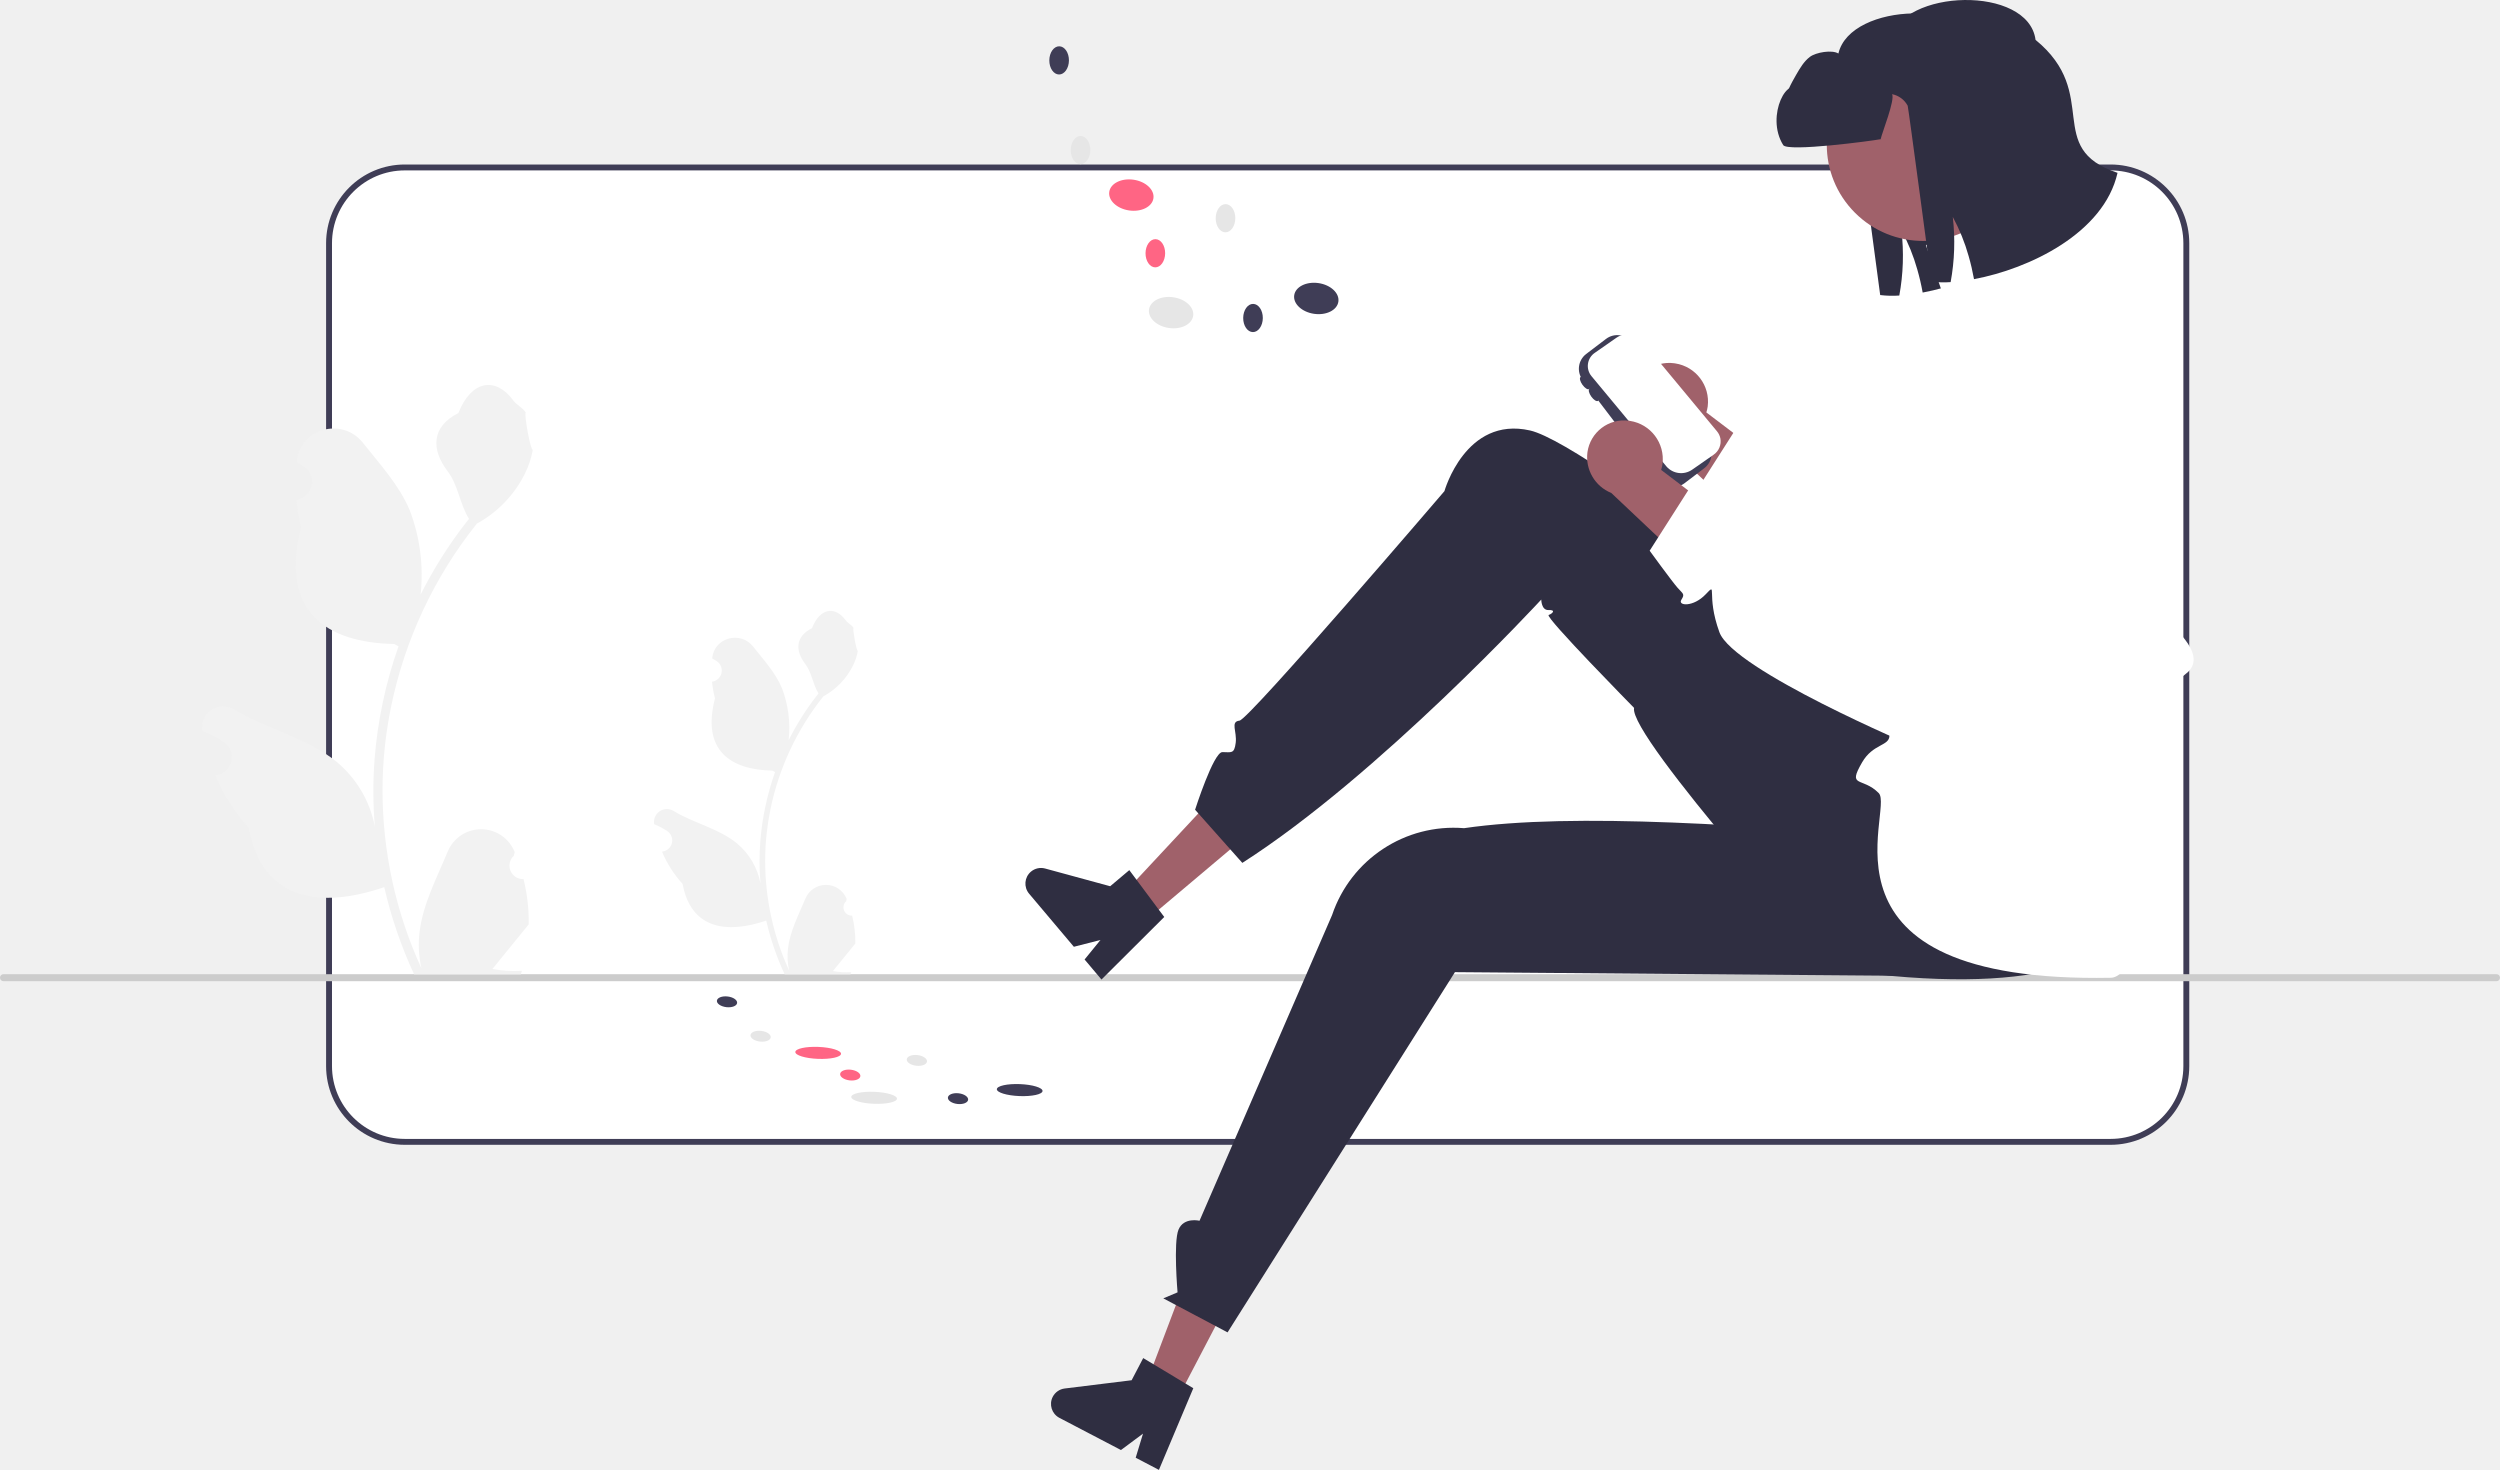
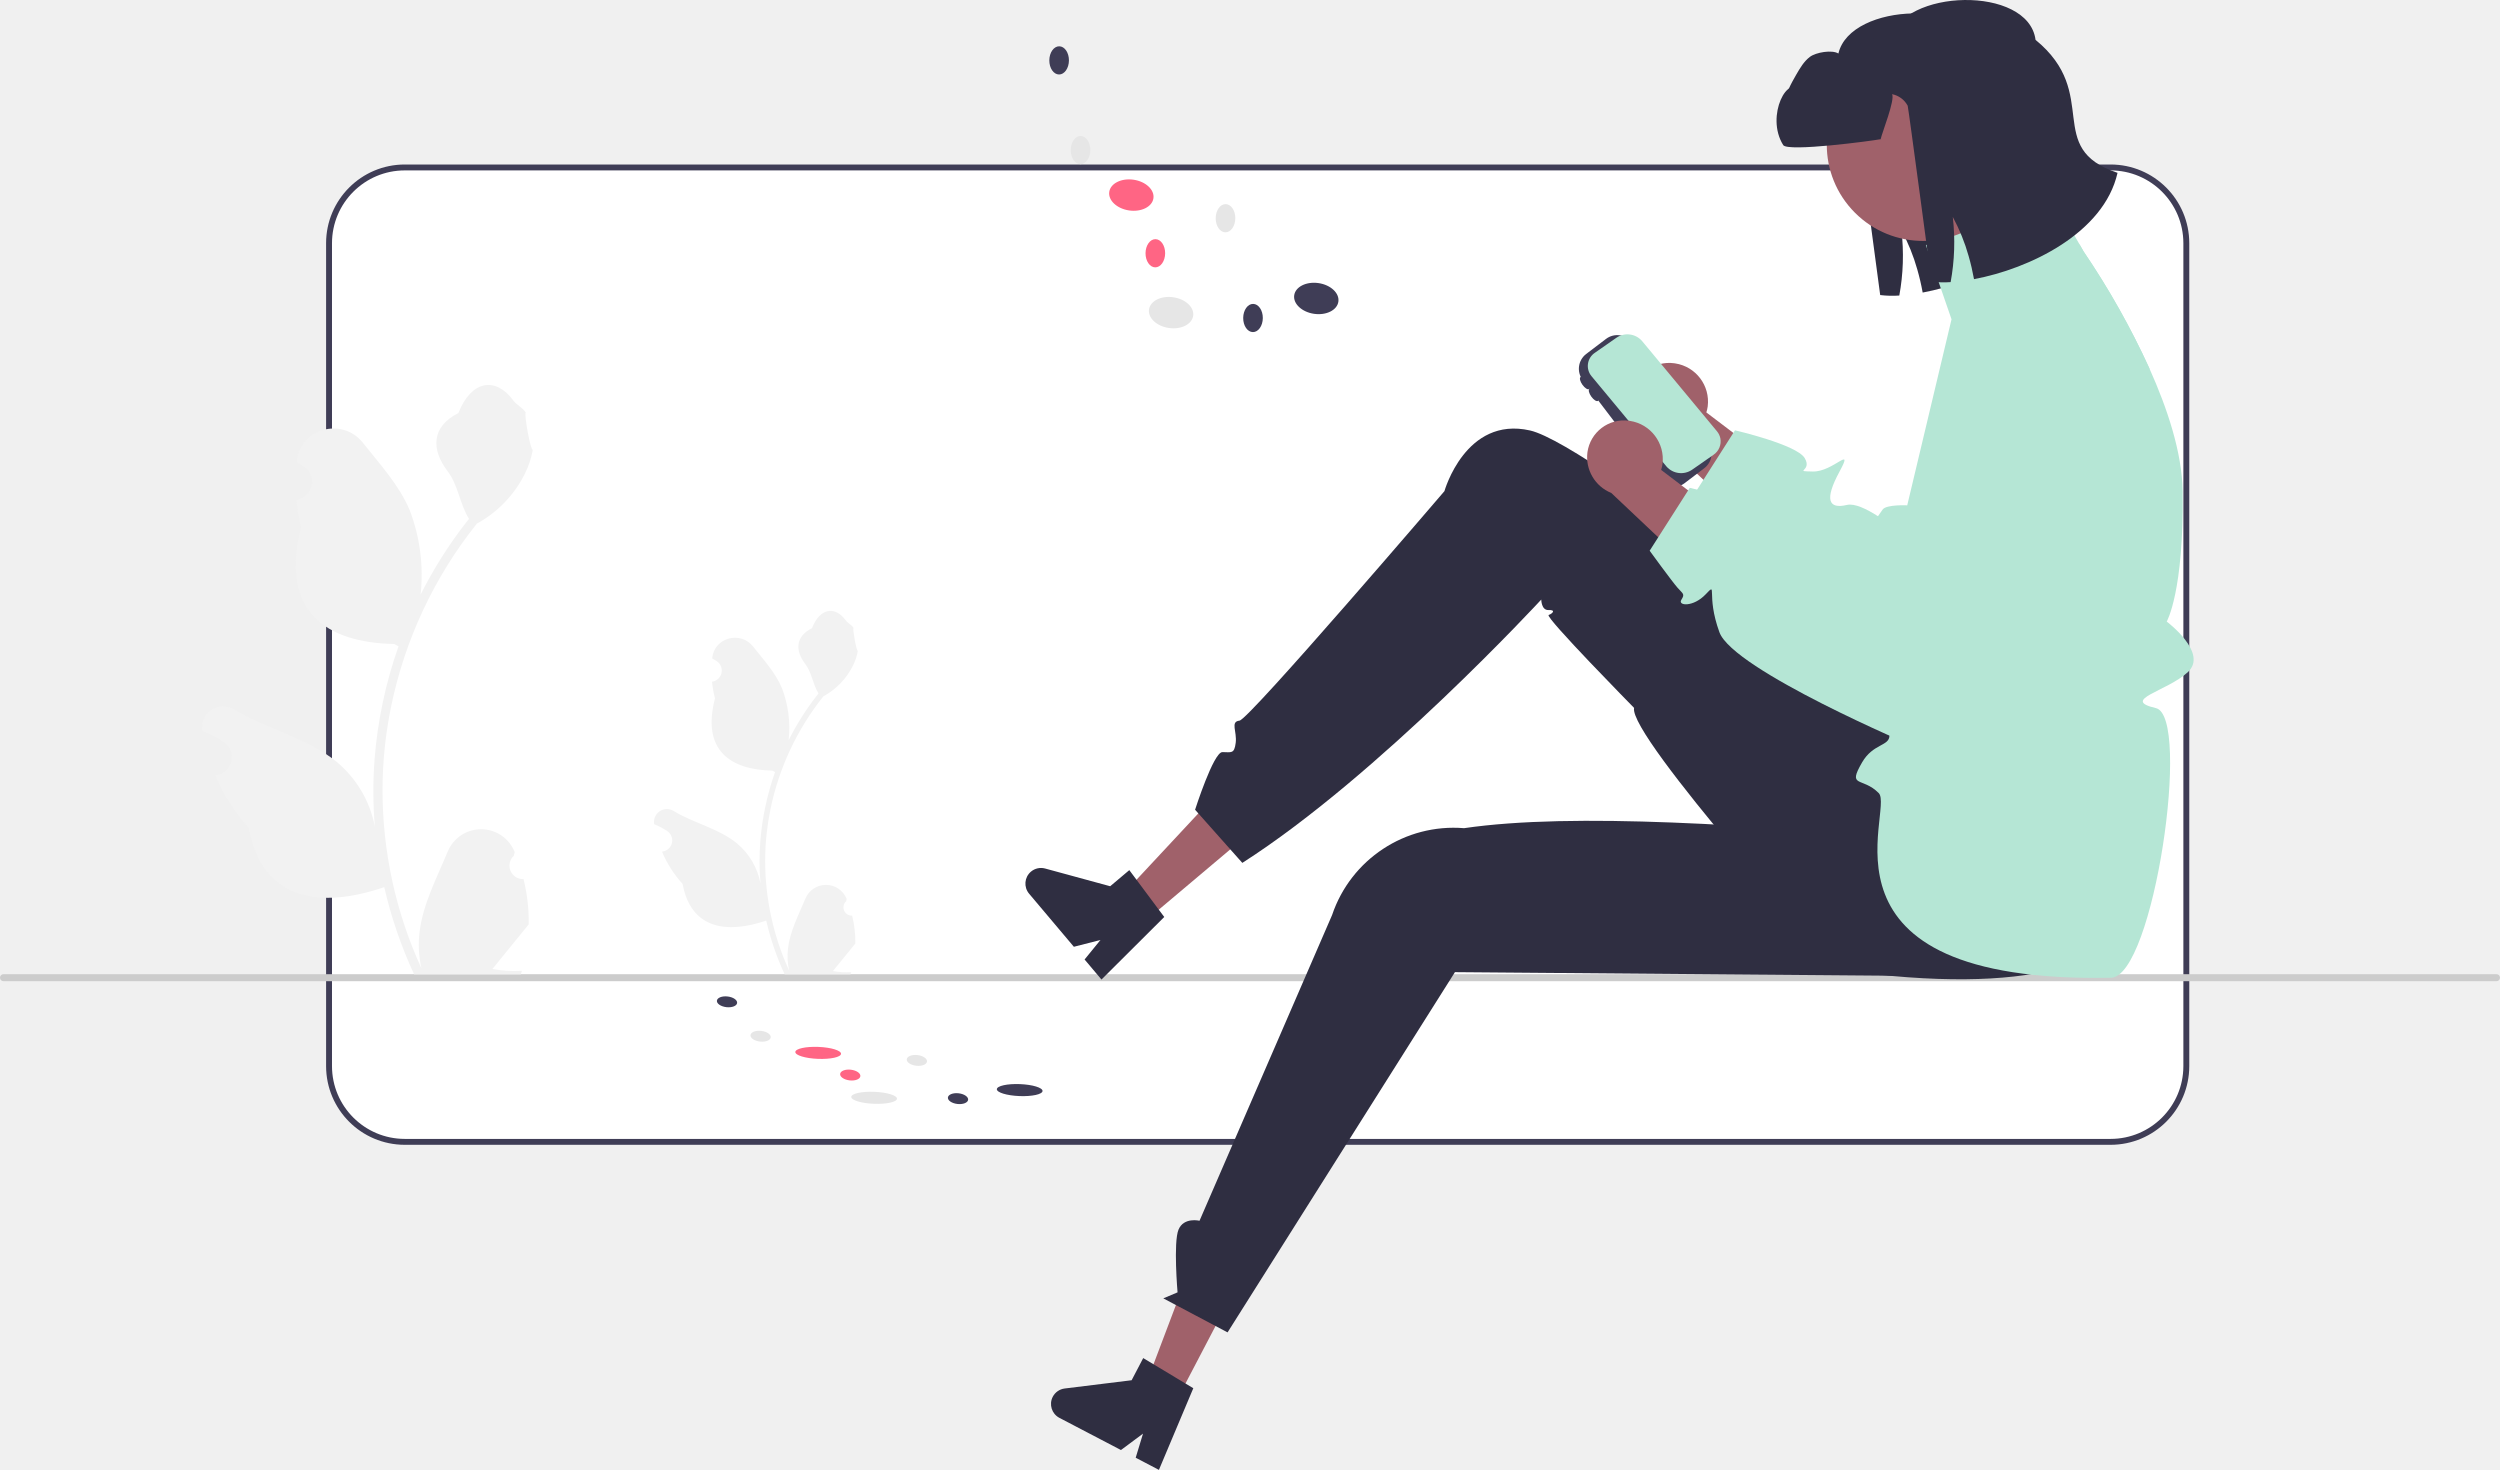
<svg xmlns="http://www.w3.org/2000/svg" data-name="Layer 1" width="846.67" height="497.803" viewBox="0 0 846.67 497.803">
  <path d="M313.74,257.809a25.667,25.667,0,0,0-25.638,25.638V562.171a25.667,25.667,0,0,0,25.638,25.638H891.465a25.667,25.667,0,0,0,25.638-25.638V283.447A25.667,25.667,0,0,0,891.465,257.809Z" transform="translate(-176.665 -201.0983)" fill="#fff" />
  <path d="M891.465,588.809H313.74a26.668,26.668,0,0,1-26.638-26.638V283.447a26.668,26.668,0,0,1,26.638-26.638H891.465a26.668,26.668,0,0,1,26.638,26.638V562.171A26.668,26.668,0,0,1,891.465,588.809Zm-577.725-330a24.665,24.665,0,0,0-24.638,24.638V562.171a24.665,24.665,0,0,0,24.638,24.638H891.465a24.665,24.665,0,0,0,24.638-24.638V283.447A24.665,24.665,0,0,0,891.465,258.809Z" transform="translate(-176.665 -201.0983)" fill="#3f3d56" />
  <ellipse cx="472.699" cy="572.889" rx="2.028" ry="7.745" transform="translate(-295.1454 821.4057) rotate(-87.72792)" fill="#e6e6e6" />
  <ellipse cx="522.006" cy="570.279" rx="2.028" ry="7.745" transform="matrix(0.03964, -0.99921, 0.99921, 0.03964, -245.1845, 868.1674)" fill="#3f3d56" />
  <ellipse cx="453.755" cy="557.676" rx="2.028" ry="7.745" transform="translate(-298.1366 787.8678) rotate(-87.72792)" fill="#ff6584" />
  <ellipse cx="434.258" cy="552.035" rx="1.821" ry="3.446" transform="translate(-340.0634 719.8951) rotate(-83.49842)" fill="#e6e6e6" />
  <ellipse cx="422.88" cy="540.383" rx="1.821" ry="3.446" transform="translate(-338.5751 698.2568) rotate(-83.49842)" fill="#3f3d56" />
  <ellipse cx="487.181" cy="560.224" rx="1.821" ry="3.446" transform="translate(-301.269 779.7393) rotate(-83.49842)" fill="#e6e6e6" />
  <ellipse cx="464.617" cy="565.183" rx="1.821" ry="3.446" transform="translate(-326.2051 761.7172) rotate(-83.49842)" fill="#ff6584" />
  <ellipse cx="501.114" cy="573.17" rx="1.821" ry="3.446" transform="translate(-301.7765 805.0627) rotate(-83.49842)" fill="#3f3d56" />
  <path d="M176.665,532.211a1.186,1.186,0,0,0,1.19,1.19h844.29a1.19,1.19,0,0,0,0-2.38H177.855A1.187,1.187,0,0,0,176.665,532.211Z" transform="translate(-176.665 -201.0983)" fill="#ccc" />
  <path d="M465.253,511.186a2.807,2.807,0,0,1-2.035-4.866l.192-.765q-.038-.092-.076-.184a7.539,7.539,0,0,0-13.907.052c-2.275,5.478-5.17,10.966-5.883,16.758a22.303,22.303,0,0,0,.392,7.671,89.419,89.419,0,0,1-8.134-37.139,86.307,86.307,0,0,1,.535-9.628q.443-3.931,1.231-7.807A90.456,90.456,0,0,1,455.506,436.941a24.073,24.073,0,0,0,10.012-10.387,18.363,18.363,0,0,0,1.67-5.018c-.487.064-1.838-7.359-1.47-7.815-.679-1.031-1.895-1.543-2.637-2.549-3.689-5.002-8.773-4.129-11.426,2.669-5.669,2.861-5.724,7.606-2.245,12.169,2.213,2.903,2.517,6.832,4.459,9.94-.2.256-.408.503-.607.759a91.04,91.04,0,0,0-9.502,15.054,37.846,37.846,0,0,0-2.259-17.579c-2.163-5.217-6.216-9.611-9.786-14.122-4.288-5.418-13.08-3.053-13.836,3.814q-.011.1-.021.199.795.449,1.557.952a3.808,3.808,0,0,1-1.535,6.93l-.078.012a37.89,37.89,0,0,0,.999,5.665c-4.579,17.71,5.307,24.16,19.424,24.45.312.16.615.32.927.471a92.925,92.925,0,0,0-5.002,23.539,88.137,88.137,0,0,0,.064,14.231l-.024-.168a23.289,23.289,0,0,0-7.95-13.448c-6.118-5.026-14.762-6.877-21.363-10.916a4.371,4.371,0,0,0-6.694,4.252q.013.088.027.176a25.581,25.581,0,0,1,2.868,1.382q.795.449,1.557.952a3.808,3.808,0,0,1-1.535,6.93l-.078.012c-.056.008-.104.016-.16.024a37.923,37.923,0,0,0,6.975,10.923c2.863,15.46,15.162,16.927,28.318,12.425h.008a92.898,92.898,0,0,0,6.24,18.218h22.293c.08-.248.152-.503.224-.751A25.329,25.329,0,0,1,458.75,529.972c1.654-2.03,3.308-4.075,4.962-6.105a1.384,1.384,0,0,0,.104-.12c.839-1.039,1.686-2.069,2.525-3.108l0-.001a37.101,37.101,0,0,0-1.087-9.451Z" transform="translate(-176.665 -201.0983)" fill="#f2f2f2" />
  <path d="M353.966,498.817a4.552,4.552,0,0,1-3.299-7.89c.115-.456.197-.784.312-1.24q-.062-.149-.124-.298a12.224,12.224,0,0,0-22.549.084c-3.688,8.882-8.383,17.78-9.54,27.171a36.164,36.164,0,0,0,.635,12.437,144.987,144.987,0,0,1-13.189-60.218,139.941,139.941,0,0,1,.868-15.612q.719-6.374,1.995-12.658a146.667,146.667,0,0,1,29.085-62.161,39.032,39.032,0,0,0,16.233-16.842,29.773,29.773,0,0,0,2.708-8.136c-.79.104-2.98-11.932-2.384-12.671-1.101-1.671-3.073-2.502-4.275-4.133-5.982-8.111-14.224-6.694-18.527,4.327-9.191,4.639-9.28,12.332-3.641,19.731,3.588,4.707,4.081,11.077,7.229,16.117-.324.415-.661.816-.985,1.231a147.615,147.615,0,0,0-15.407,24.409,61.364,61.364,0,0,0-3.664-28.503c-3.507-8.459-10.079-15.584-15.867-22.897-6.952-8.784-21.209-4.951-22.434,6.185q-.018.162-.035.323,1.29.727,2.525,1.544a6.174,6.174,0,0,1-2.489,11.236l-.126.019a61.435,61.435,0,0,0,1.619,9.186c-7.425,28.716,8.605,39.174,31.495,39.644.505.259.998.518,1.503.764a150.671,150.671,0,0,0-8.11,38.167,142.905,142.905,0,0,0,.104,23.074l-.039-.272a37.762,37.762,0,0,0-12.891-21.804c-9.92-8.149-23.936-11.15-34.638-17.7-5.152-3.153-11.753.922-10.854,6.894q.022.143.044.286a41.475,41.475,0,0,1,4.651,2.241q1.29.728,2.525,1.544a6.175,6.175,0,0,1-2.489,11.236l-.126.019c-.091.013-.168.026-.259.039a61.489,61.489,0,0,0,11.31,17.71c4.643,25.068,24.584,27.446,45.915,20.146h.013A150.626,150.626,0,0,0,316.914,531.091h36.146c.13-.402.246-.816.363-1.218a41.069,41.069,0,0,1-10.002-.596c2.682-3.291,5.364-6.608,8.045-9.898a2.243,2.243,0,0,0,.168-.194c1.36-1.684,2.734-3.355,4.094-5.04l.001-.002a60.157,60.157,0,0,0-1.763-15.325Z" transform="translate(-176.665 -201.0983)" fill="#f2f2f2" />
  <path d="M848.654,219.139c-2.427-18.6-45.329-17.413-49.38.086-2.149-1.344-7.615-.414-9.654,1.131s-3.345,3.816-4.625,6.02c-1.746,3.062-3.557,6.234-3.943,9.744-.403,3.504.974,7.474,4.151,9.034,2.52,1.243,8.066.404,10.836-.153,1.933-.384,3.556-.721,4.933-1.051a9.474,9.474,0,0,0-.902-6.415A7.69,7.69,0,0,1,805.347,241.439c.217.419,8.077,59.586,8.077,59.586a34.144,34.144,0,0,0,6.476.162,74.297,74.297,0,0,0,.723-22.077,64.334,64.334,0,0,1,5.369,13.249,78.653,78.653,0,0,1,1.822,7.82c18.706-3.498,43.993-15.546,48.606-36.004q-.038-.099-.076-.198a2.906,2.906,0,0,1,4.784-3.107c.564.58,1.067,1.077,1.491,1.461C880.98,249.267,871.07,237.51,848.654,219.139Z" transform="translate(-176.665 -201.0983)" fill="#2f2e41" />
  <polygon points="398.857 473.567 388.37 468.084 405 424.121 420.479 432.214 398.857 473.567" fill="#a0616a" />
  <path d="M533.205,674.135a5.298,5.298,0,0,0,2.236,7.142l20.853,10.901,7.472-5.554-2.479,8.159,7.865,4.119,11.649-27.663-2.656-1.591L567.328,663.132l-3.494-2.095-3.924,7.505-22.667,2.795A5.289,5.289,0,0,0,533.205,674.135Z" transform="translate(-176.665 -201.0983)" fill="#2f2e41" />
  <polygon points="388.113 311.722 380.485 302.674 412.533 268.29 423.791 281.644 388.113 311.722" fill="#a0616a" />
  <path d="M525.817,496.296a5.298,5.298,0,0,0-.637,7.456l15.168,17.989,9.019-2.308-5.386,6.611,5.718,6.792,21.262-21.186-1.855-2.478-7.542-10.129-2.439-3.263-6.475,5.459-22.036-6.002A5.289,5.289,0,0,0,525.817,496.296Z" transform="translate(-176.665 -201.0983)" fill="#2f2e41" />
  <path d="M901.197,478.916s32.386,69.319-101.729,50.64c0,0-71.454-79.188-69.39-88.716,0,0-30.412-30.903-28.924-31.465s2.406-1.785-.053-1.674-2.459-3.55-2.459-3.55-54.961,59.603-101.24,89.18l-16-18s6.24-19.519,9.24-19.519,4.034.721,4.517-3.14-1.906-7.175,1.289-7.518,69.402-77.722,69.402-77.722,7.143-25.487,28.968-20.554,135.23,97.134,135.23,97.134Z" transform="translate(-176.665 -201.0983)" fill="#2f2e41" />
  <path d="M846.583,531.802l-177.181-1.47-77,122L570.641,640.813l4.824-2.036s-1.46-16.956.329-21.249,7.111-3.001,7.111-3.001l44.893-103.529a43.435,43.435,0,0,1,44.694-29.423c37.146-5.417,97.446-1.089,160.092,4.227Z" transform="translate(-176.665 -201.0983)" fill="#2f2e41" />
  <path d="M744,324.171a13.098,13.098,0,0,1,11.012,14.577,12.566,12.566,0,0,1-.46,2.026L790.959,368.39l-7.513,23.404-45.783-43.222a13.062,13.062,0,0,1-8.074-13.751,12.5,12.5,0,0,1,14.072-10.7Q743.831,324.144,744,324.171Z" transform="translate(-176.665 -201.0983)" fill="#a0616a" />
-   <path d="M904.613,325.895l-13.09,36.24-51.19,72.34s-.42-.18-1.18-.5c-4.4-1.9-20.38-8.88-35.41-16.81-14.11-7.45-27.4-15.74-29.46-21.44q-.33-.9-.6-1.74v-.01a37.511,37.511,0,0,1-1.79-8.96c-.17-2.35-.02-3.61-.34-3.76-.25-.11-.77.43-1.92,1.65-.08.08-.15.16-.23.23-4.16,4.17-9.27,3.63-8.02,1.65,1.28-2.03.61-1.99-1.27-4.11-1.4-1.58-5.95-7.76-8.19-10.81-.77-1.05-1.26-1.73-1.26-1.73l.77-1.21,2.13-3.34,10.13-15.88.56-.87s20.82,4.81,23.59,9.38c2.78,4.57-4.19,4.42,2.78,4.57,6.97.15,14.08-9.33,8.99.1-5.09,9.42-3.75,12.71,2.55,11.22,2.56-.61,6.61,1.32,10.51,3.82v.01a82.532,82.532,0,0,1,7.05,5.13c2.41,1.94,4.04,3.41,4.04,3.41l39.54-80.22,4.38-8.88a22.668,22.668,0,0,1,13.26-11.5l1.37,2.39A271.157,271.157,0,0,1,904.613,325.895Z" transform="translate(-176.665 -201.0983)" fill="#ffffff" />
-   <path d="M906.803,440.915c12.12,2.82-.774,91.045-15.22,91.32-105,2-73.03-56.91-78.66-62.55-5.63-5.65-10.71-1.6-5.63-10.39,3.7-6.4,9.19-5.45,9.27-9.04.04-1.34-.67-3.3-2.51-6.52-6.76-11.84-6.76-15.37-6.76-15.37a43.439,43.439,0,0,1-3.55-11.2,53.185,53.185,0,0,1-.4-17.48,56.831,56.831,0,0,1,9.33-23.75v-.01c.51-.76,1.04-1.53,1.6-2.29,1.27-1.73,8.31-1.4,8.31-1.4l15-63-8.68-25.12,41.11-19.26,10.93,19.02,1.37,2.39a271.157,271.157,0,0,1,22.3,39.63c6.07,13.51,11.06,28.51,11.24,41.56.48,34.03-5.39,44.15-5.39,44.15s14.25,10.65,7.12,17.16C910.463,435.285,894.683,438.095,906.803,440.915Z" transform="translate(-176.665 -201.0983)" fill="#ffffff" />
+   <path d="M904.613,325.895l-13.09,36.24-51.19,72.34s-.42-.18-1.18-.5c-4.4-1.9-20.38-8.88-35.41-16.81-14.11-7.45-27.4-15.74-29.46-21.44q-.33-.9-.6-1.74v-.01a37.511,37.511,0,0,1-1.79-8.96c-.17-2.35-.02-3.61-.34-3.76-.25-.11-.77.43-1.92,1.65-.08.08-.15.16-.23.23-4.16,4.17-9.27,3.63-8.02,1.65,1.28-2.03.61-1.99-1.27-4.11-1.4-1.58-5.95-7.76-8.19-10.81-.77-1.05-1.26-1.73-1.26-1.73l.77-1.21,2.13-3.34,10.13-15.88.56-.87s20.82,4.81,23.59,9.38c2.78,4.57-4.19,4.42,2.78,4.57,6.97.15,14.08-9.33,8.99.1-5.09,9.42-3.75,12.71,2.55,11.22,2.56-.61,6.61,1.32,10.51,3.82v.01a82.532,82.532,0,0,1,7.05,5.13c2.41,1.94,4.04,3.41,4.04,3.41l39.54-80.22,4.38-8.88a22.668,22.668,0,0,1,13.26-11.5l1.37,2.39A271.157,271.157,0,0,1,904.613,325.895Z" transform="translate(-176.665 -201.0983)" fill="#b5e6d5" />
+   <path d="M906.803,440.915c12.12,2.82-.774,91.045-15.22,91.32-105,2-73.03-56.91-78.66-62.55-5.63-5.65-10.71-1.6-5.63-10.39,3.7-6.4,9.19-5.45,9.27-9.04.04-1.34-.67-3.3-2.51-6.52-6.76-11.84-6.76-15.37-6.76-15.37a43.439,43.439,0,0,1-3.55-11.2,53.185,53.185,0,0,1-.4-17.48,56.831,56.831,0,0,1,9.33-23.75v-.01c.51-.76,1.04-1.53,1.6-2.29,1.27-1.73,8.31-1.4,8.31-1.4l15-63-8.68-25.12,41.11-19.26,10.93,19.02,1.37,2.39a271.157,271.157,0,0,1,22.3,39.63c6.07,13.51,11.06,28.51,11.24,41.56.48,34.03-5.39,44.15-5.39,44.15s14.25,10.65,7.12,17.16C910.463,435.285,894.683,438.095,906.803,440.915Z" transform="translate(-176.665 -201.0983)" fill="#b5e6d5" />
  <path d="M720.563,315.883l-6.708,5.095a6.304,6.304,0,0,0-1.192,8.819l16.155,21.234,9.539,12.527a6.293,6.293,0,0,0,8.804,1.19l6.715-5.101a6.315,6.315,0,0,0,1.184-8.812l-.99-1.309L734.502,323.813l-5.134-6.74A6.28,6.28,0,0,0,720.563,315.883Z" transform="translate(-176.665 -201.0983)" fill="#3f3d56" />
-   <path d="M724.071,315.498l-7.226,5.041a5.387,5.387,0,0,0-1.179,7.971l9.458,11.396,5.04,6.071,3.363,4.05,7.521,9.061a6.579,6.579,0,0,0,8.691,1.081l5.415-3.777,1.802-1.257a5.476,5.476,0,0,0,2.338-5.598,5.4,5.4,0,0,0-1.158-2.39l-22.223-26.779-3.151-3.79A6.57,6.57,0,0,0,724.071,315.498Z" transform="translate(-176.665 -201.0983)" fill="#ffffff" />
+   <path d="M724.071,315.498l-7.226,5.041a5.387,5.387,0,0,0-1.179,7.971l9.458,11.396,5.04,6.071,3.363,4.05,7.521,9.061a6.579,6.579,0,0,0,8.691,1.081l5.415-3.777,1.802-1.257a5.476,5.476,0,0,0,2.338-5.598,5.4,5.4,0,0,0-1.158-2.39l-22.223-26.779-3.151-3.79A6.57,6.57,0,0,0,724.071,315.498Z" transform="translate(-176.665 -201.0983)" fill="#b5e6d5" />
  <path d="M728.688,343.644A13.098,13.098,0,0,1,739.7,358.221a12.565,12.565,0,0,1-.46,2.026L775.647,387.862l-7.513,23.404-45.783-43.222a13.062,13.062,0,0,1-8.074-13.751,12.5,12.5,0,0,1,14.072-10.7Q728.519,343.616,728.688,343.644Z" transform="translate(-176.665 -201.0983)" fill="#a0616a" />
-   <path d="M877.173,302.688l0,0a22.618,22.618,0,0,1,16.761,29.844L876.215,381.605l-51.198,72.346S763.617,428.016,758.968,415.197s-.451-17.242-4.649-12.819-9.521,3.899-8.246,1.875.604-1.981-1.273-4.102S735.352,387.611,735.352,387.611l13.588-21.301s20.821,4.806,23.595,9.379-4.198,4.423,2.774,4.573,14.084-9.334,8.991.093-3.75,12.714,2.551,11.22,21.595,12.374,21.595,12.374l43.929-89.1A22.618,22.618,0,0,1,877.173,302.688Z" transform="translate(-176.665 -201.0983)" fill="#ffffff" />
+   <path d="M877.173,302.688l0,0a22.618,22.618,0,0,1,16.761,29.844L876.215,381.605l-51.198,72.346S763.617,428.016,758.968,415.197s-.451-17.242-4.649-12.819-9.521,3.899-8.246,1.875.604-1.981-1.273-4.102S735.352,387.611,735.352,387.611l13.588-21.301s20.821,4.806,23.595,9.379-4.198,4.423,2.774,4.573,14.084-9.334,8.991.093-3.75,12.714,2.551,11.22,21.595,12.374,21.595,12.374l43.929-89.1A22.618,22.618,0,0,1,877.173,302.688Z" transform="translate(-176.665 -201.0983)" fill="#b5e6d5" />
  <circle cx="827.928" cy="250.103" r="32.592" transform="translate(-111.0197 457.5889) rotate(-45)" fill="#a0616a" />
  <path d="M866.04,214.597c-2.427-18.6-45.329-17.413-49.38.086-2.149-1.344-7.615-.414-9.654,1.131s-3.345,3.816-4.625,6.02c-1.746,3.062-13.967,13.421-15.799,10.401-4.121-6.797-12.203,8.056-6,18,1.487,2.384,30.23-1.443,33-2,1.933-.384-1.377.33,0,0,.445-2.157,4.935-13.304,3.873-15.242a7.69,7.69,0,0,1,5.277,3.903c.217.419,8.077,59.586,8.077,59.586a34.144,34.144,0,0,0,6.476.162,74.297,74.297,0,0,0,.723-22.077,64.334,64.334,0,0,1,5.369,13.249,78.654,78.654,0,0,1,1.822,7.82c18.706-3.498,43.993-15.546,48.606-36.004C868.583,251.235,888.456,232.968,866.04,214.597Z" transform="translate(-176.665 -201.0983)" fill="#2f2e41" />
  <ellipse cx="573.279" cy="306.974" rx="5.257" ry="7.557" transform="translate(10.29689 628.9834) rotate(-81.72174)" fill="#e6e6e6" />
  <ellipse cx="622.45" cy="302.176" rx="5.257" ry="7.557" transform="translate(57.13673 673.5353) rotate(-81.72174)" fill="#3f3d56" />
  <ellipse cx="559.814" cy="267.166" rx="5.257" ry="7.557" transform="translate(38.1643 581.5825) rotate(-81.72174)" fill="#ff6584" />
  <ellipse cx="542.604" cy="251.923" rx="4.776" ry="3.322" transform="translate(109.9198 591.5082) rotate(-89.56675)" fill="#e6e6e6" />
  <ellipse cx="535.358" cy="221.552" rx="4.776" ry="3.322" transform="translate(133.0996 554.1207) rotate(-89.56675)" fill="#3f3d56" />
  <ellipse cx="591.703" cy="275.004" rx="4.776" ry="3.322" transform="translate(135.5683 663.512) rotate(-89.56675)" fill="#e6e6e6" />
  <ellipse cx="567.941" cy="286.868" rx="4.776" ry="3.322" transform="translate(100.1226 651.5252) rotate(-89.56675)" fill="#ff6584" />
  <ellipse cx="601.019" cy="308.795" rx="4.776" ry="3.322" transform="translate(111.0226 706.3634) rotate(-89.56675)" fill="#3f3d56" />
  <ellipse cx="716.402" cy="334.832" rx="1" ry="2.5" transform="translate(-237.7864 277.9617) rotate(-35.5592)" fill="#3f3d56" />
  <ellipse cx="713.402" cy="330.832" rx="1" ry="2.5" transform="translate(-236.0197 275.4711) rotate(-35.5592)" fill="#3f3d56" />
</svg>
